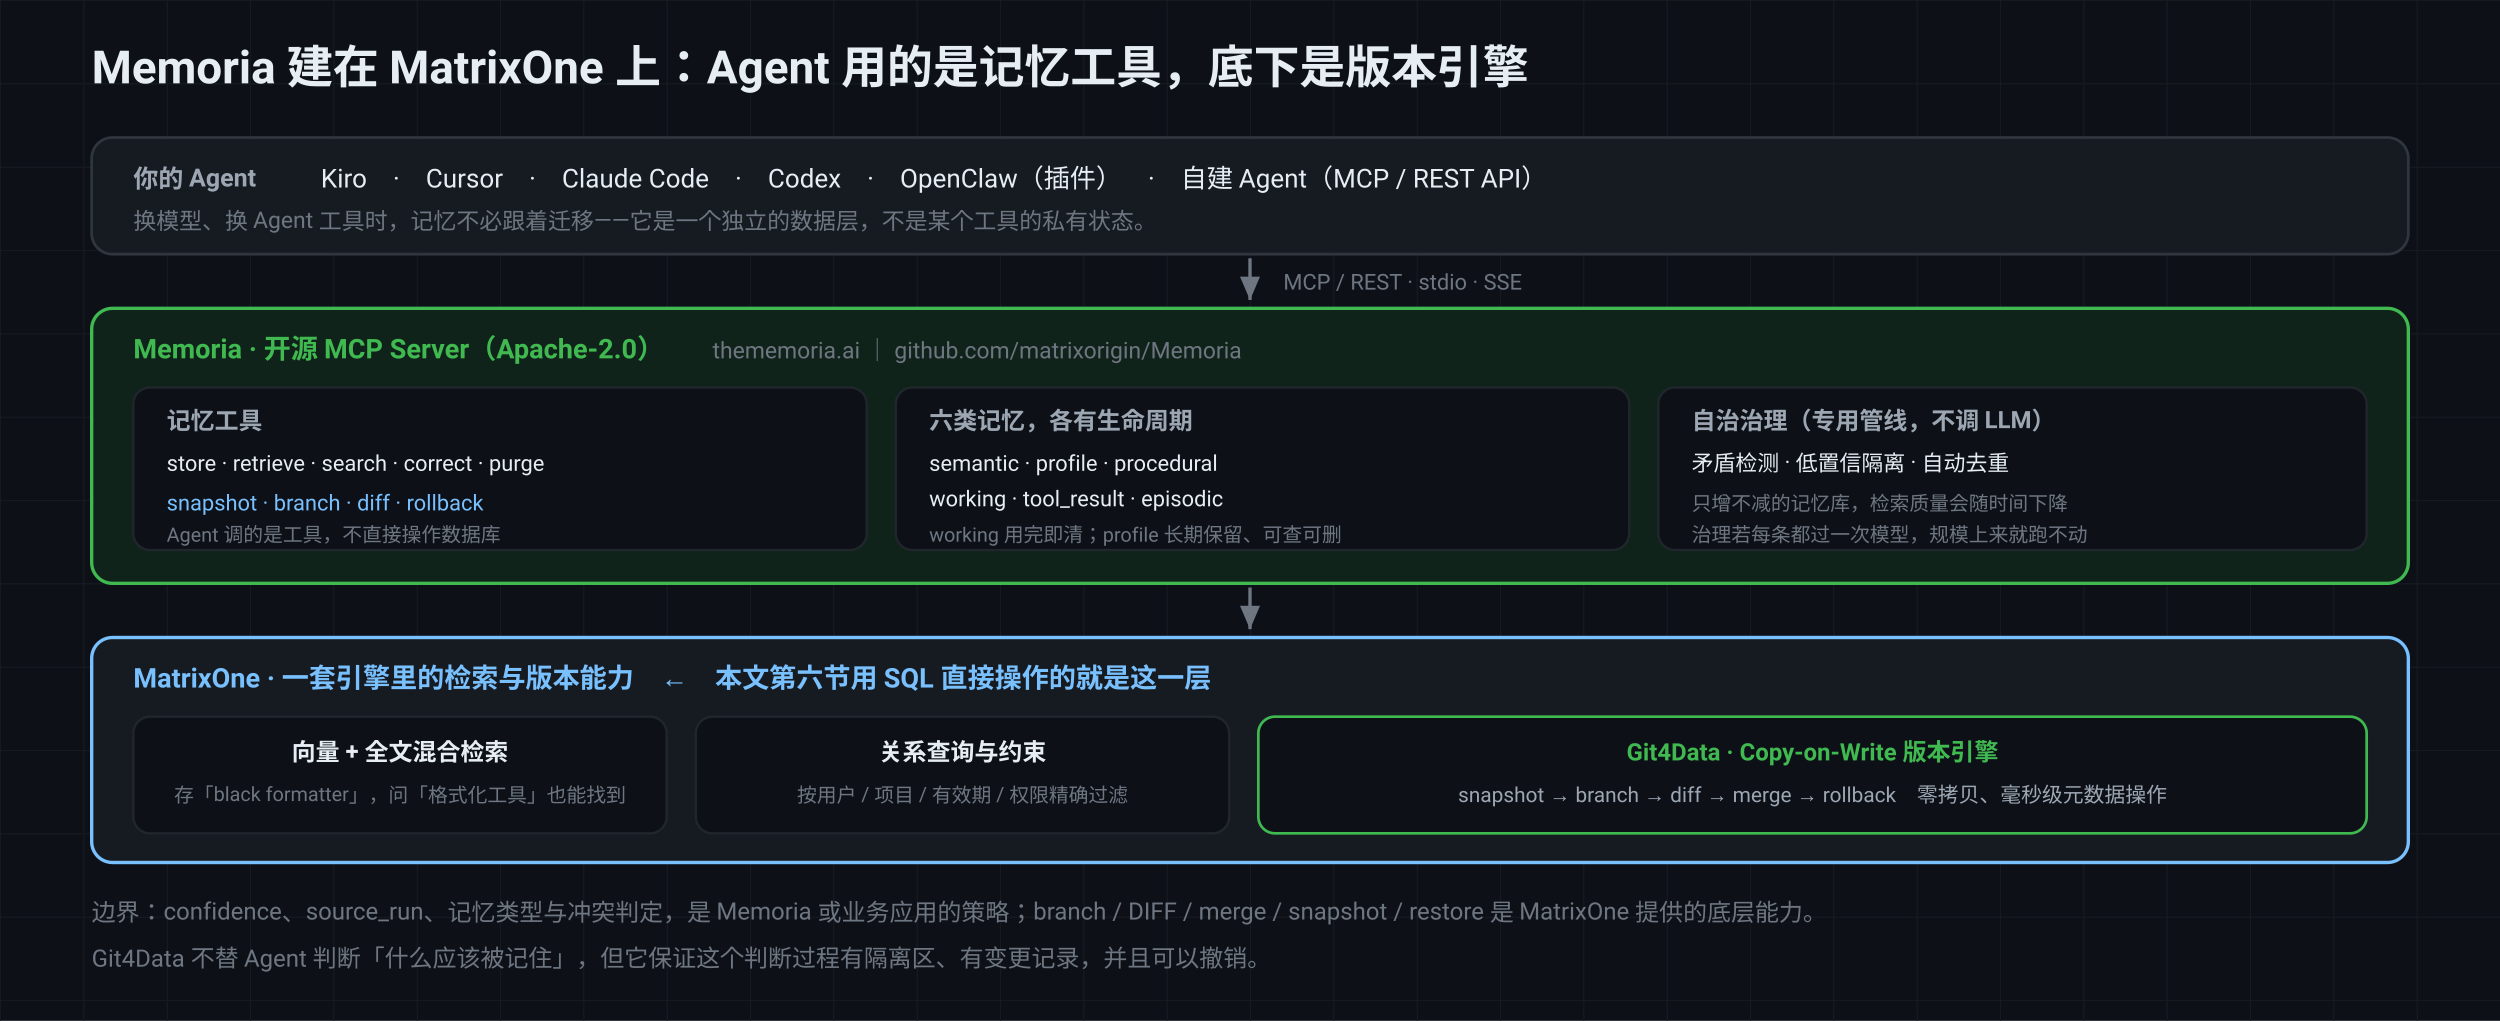
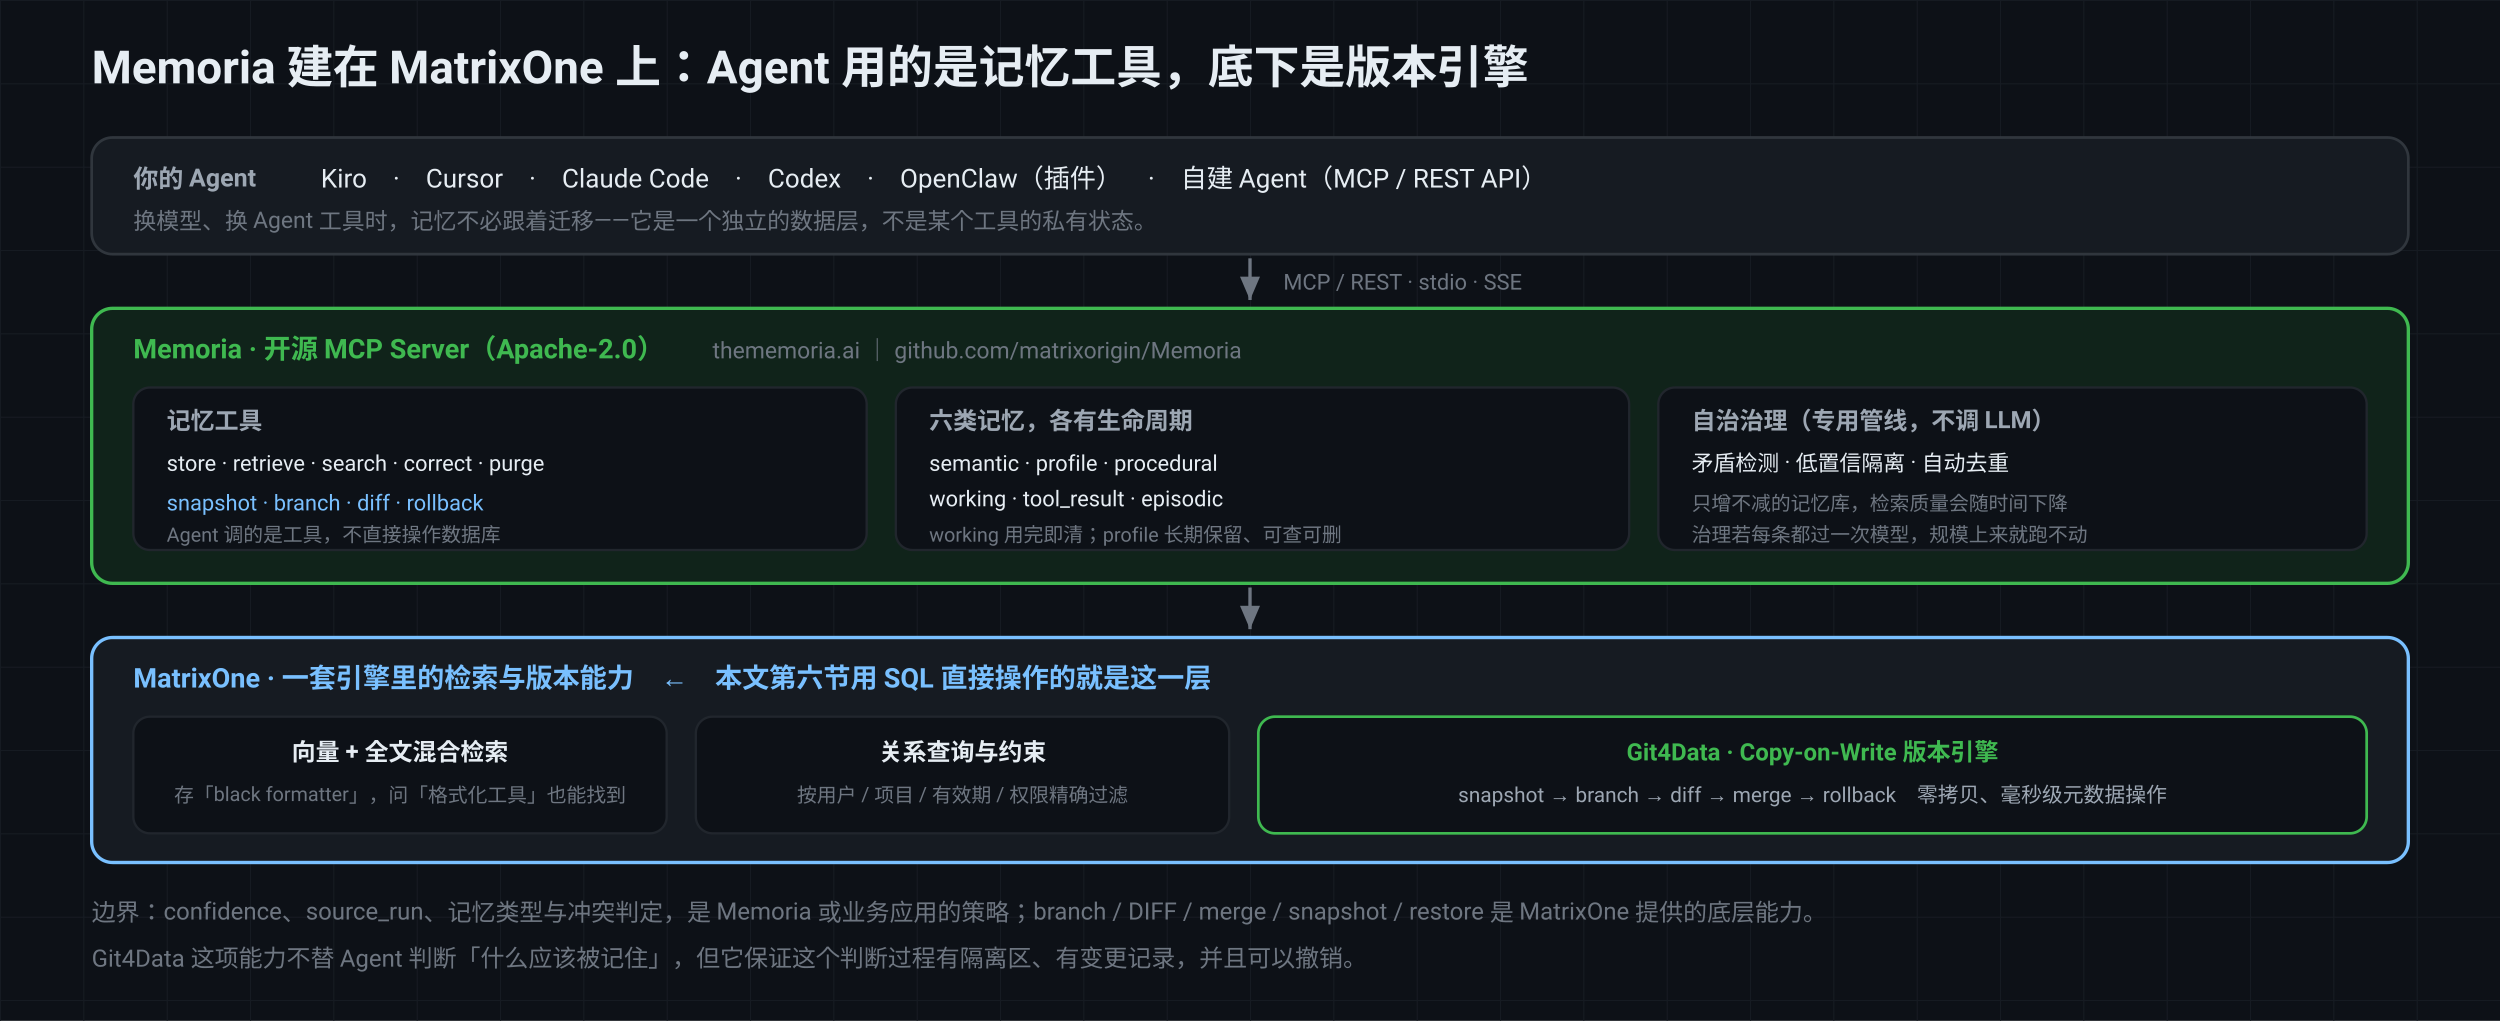
<svg xmlns="http://www.w3.org/2000/svg" viewBox="0 0 1200 490" font-family="-apple-system,'Segoe UI',Roboto,'PingFang SC','Microsoft YaHei',Arial,sans-serif">
  <defs>
    <pattern id="g" width="40" height="40" patternUnits="userSpaceOnUse">
      <path d="M40 0H0V40" fill="none" stroke="#161B22" stroke-width="1" />
    </pattern>
    <marker id="a" markerWidth="9" markerHeight="9" refX="7" refY="3" orient="auto">
      <path d="M0 0L7 3L0 6Z" fill="#6E7681" />
    </marker>
  </defs>
  <rect width="1200" height="490" fill="#0D1117" />
  <rect width="1200" height="490" fill="url(#g)" />
  <text x="44" y="40" fill="#E6EDF3" font-size="22" font-weight="700">Memoria 建在 MatrixOne 上：Agent 用的是记忆工具，底下是版本引擎</text>
  <rect x="44" y="66" width="1112" height="56" rx="10" fill="#161B22" stroke="#30363D" stroke-width="1.3" />
  <text x="64" y="90" fill="#9DA7B3" font-size="12" font-weight="700">你的 Agent</text>
  <text x="154" y="90" fill="#E6EDF3" font-size="12.5">Kiro　·　Cursor　·　Claude Code　·　Codex　·　OpenClaw（插件）　·　自建 Agent（MCP / REST API）</text>
  <text x="64" y="110" fill="#6E7681" font-size="11">换模型、换 Agent 工具时，记忆不必跟着迁移——它是一个独立的数据层，不是某个工具的私有状态。</text>
  <line x1="600" y1="124" x2="600" y2="144" stroke="#6E7681" stroke-width="1.6" marker-end="url(#a)" />
  <text x="616" y="139" fill="#6E7681" font-size="10.5">MCP / REST · stdio · SSE</text>
  <rect x="44" y="148" width="1112" height="132" rx="10" fill="#10231A" stroke="#3FB950" stroke-width="1.6" />
  <text x="64" y="172" fill="#3FB950" font-size="13" font-weight="700">Memoria · 开源 MCP Server（Apache-2.0）</text>
  <text x="342" y="172" fill="#6E7681" font-size="11">thememoria.ai ｜ github.com/matrixorigin/Memoria</text>
  <rect x="64" y="186" width="352" height="78" rx="8" fill="#0D1117" stroke="#21262D" stroke-width="1.1" />
  <text x="80" y="206" fill="#9DA7B3" font-size="11.5" font-weight="700">记忆工具</text>
  <text x="80" y="226" fill="#E6EDF3" font-size="10.5">store · retrieve · search · correct · purge</text>
  <text x="80" y="245" fill="#79C0FF" font-size="10.5">snapshot · branch · diff · rollback</text>
  <text x="80" y="260" fill="#6E7681" font-size="9.5">Agent 调的是工具，不直接操作数据库</text>
  <rect x="430" y="186" width="352" height="78" rx="8" fill="#0D1117" stroke="#21262D" stroke-width="1.1" />
  <text x="446" y="206" fill="#9DA7B3" font-size="11.5" font-weight="700">六类记忆，各有生命周期</text>
  <text x="446" y="226" fill="#E6EDF3" font-size="10.5">semantic · profile · procedural</text>
  <text x="446" y="243" fill="#E6EDF3" font-size="10.5">working · tool_result · episodic</text>
  <text x="446" y="260" fill="#6E7681" font-size="9.5">working 用完即清；profile 长期保留、可查可删</text>
  <rect x="796" y="186" width="340" height="78" rx="8" fill="#0D1117" stroke="#21262D" stroke-width="1.1" />
  <text x="812" y="206" fill="#9DA7B3" font-size="11.5" font-weight="700">自治治理（专用管线，不调 LLM）</text>
  <text x="812" y="226" fill="#E6EDF3" font-size="10.5">矛盾检测 · 低置信隔离 · 自动去重</text>
  <text x="812" y="245" fill="#6E7681" font-size="9.5">只增不减的记忆库，检索质量会随时间下降</text>
  <text x="812" y="260" fill="#6E7681" font-size="9.5">治理若每条都过一次模型，规模上来就跑不动</text>
  <line x1="600" y1="282" x2="600" y2="302" stroke="#6E7681" stroke-width="1.6" marker-end="url(#a)" />
  <rect x="44" y="306" width="1112" height="108" rx="10" fill="#161B22" stroke="#79C0FF" stroke-width="1.6" />
  <text x="64" y="330" fill="#79C0FF" font-size="13" font-weight="700">MatrixOne · 一套引擎里的检索与版本能力　←　本文第六节用 SQL 直接操作的就是这一层</text>
  <rect x="64" y="344" width="256" height="56" rx="8" fill="#0D1117" stroke="#21262D" stroke-width="1.1" />
  <text x="192" y="365" fill="#E6EDF3" font-size="11.5" text-anchor="middle" font-weight="700">向量 + 全文混合检索</text>
  <text x="192" y="385" fill="#6E7681" font-size="9.5" text-anchor="middle">存「black formatter」，问「格式化工具」也能找到</text>
  <rect x="334" y="344" width="256" height="56" rx="8" fill="#0D1117" stroke="#21262D" stroke-width="1.1" />
  <text x="462" y="365" fill="#E6EDF3" font-size="11.5" text-anchor="middle" font-weight="700">关系查询与约束</text>
  <text x="462" y="385" fill="#6E7681" font-size="9.5" text-anchor="middle">按用户 / 项目 / 有效期 / 权限精确过滤</text>
  <rect x="604" y="344" width="532" height="56" rx="8" fill="#0D1117" stroke="#3FB950" stroke-width="1.3" />
  <text x="870" y="365" fill="#3FB950" font-size="11.5" text-anchor="middle" font-weight="700">Git4Data · Copy-on-Write 版本引擎</text>
  <text x="870" y="385" fill="#9DA7B3" font-size="10" text-anchor="middle">snapshot → branch → diff → merge → rollback　零拷贝、毫秒级元数据操作</text>
  <text x="44" y="442" fill="#6E7681" font-size="11.5">边界：confidence、source_run、记忆类型与冲突判定，是 Memoria 或业务应用的策略；branch / DIFF / merge / snapshot / restore 是 MatrixOne 提供的底层能力。</text>
-   <text x="44" y="464" fill="#6E7681" font-size="11.5">Git4Data 不替 Agent 判断「什么应该被记住」，但它保证这个判断过程有隔离区、有变更记录，并且可以撤销。</text>
+   <text x="44" y="464" fill="#6E7681" font-size="11.5">Git4Data 这项能力不替 Agent 判断「什么应该被记住」，但它保证这个判断过程有隔离区、有变更记录，并且可以撤销。</text>
</svg>
